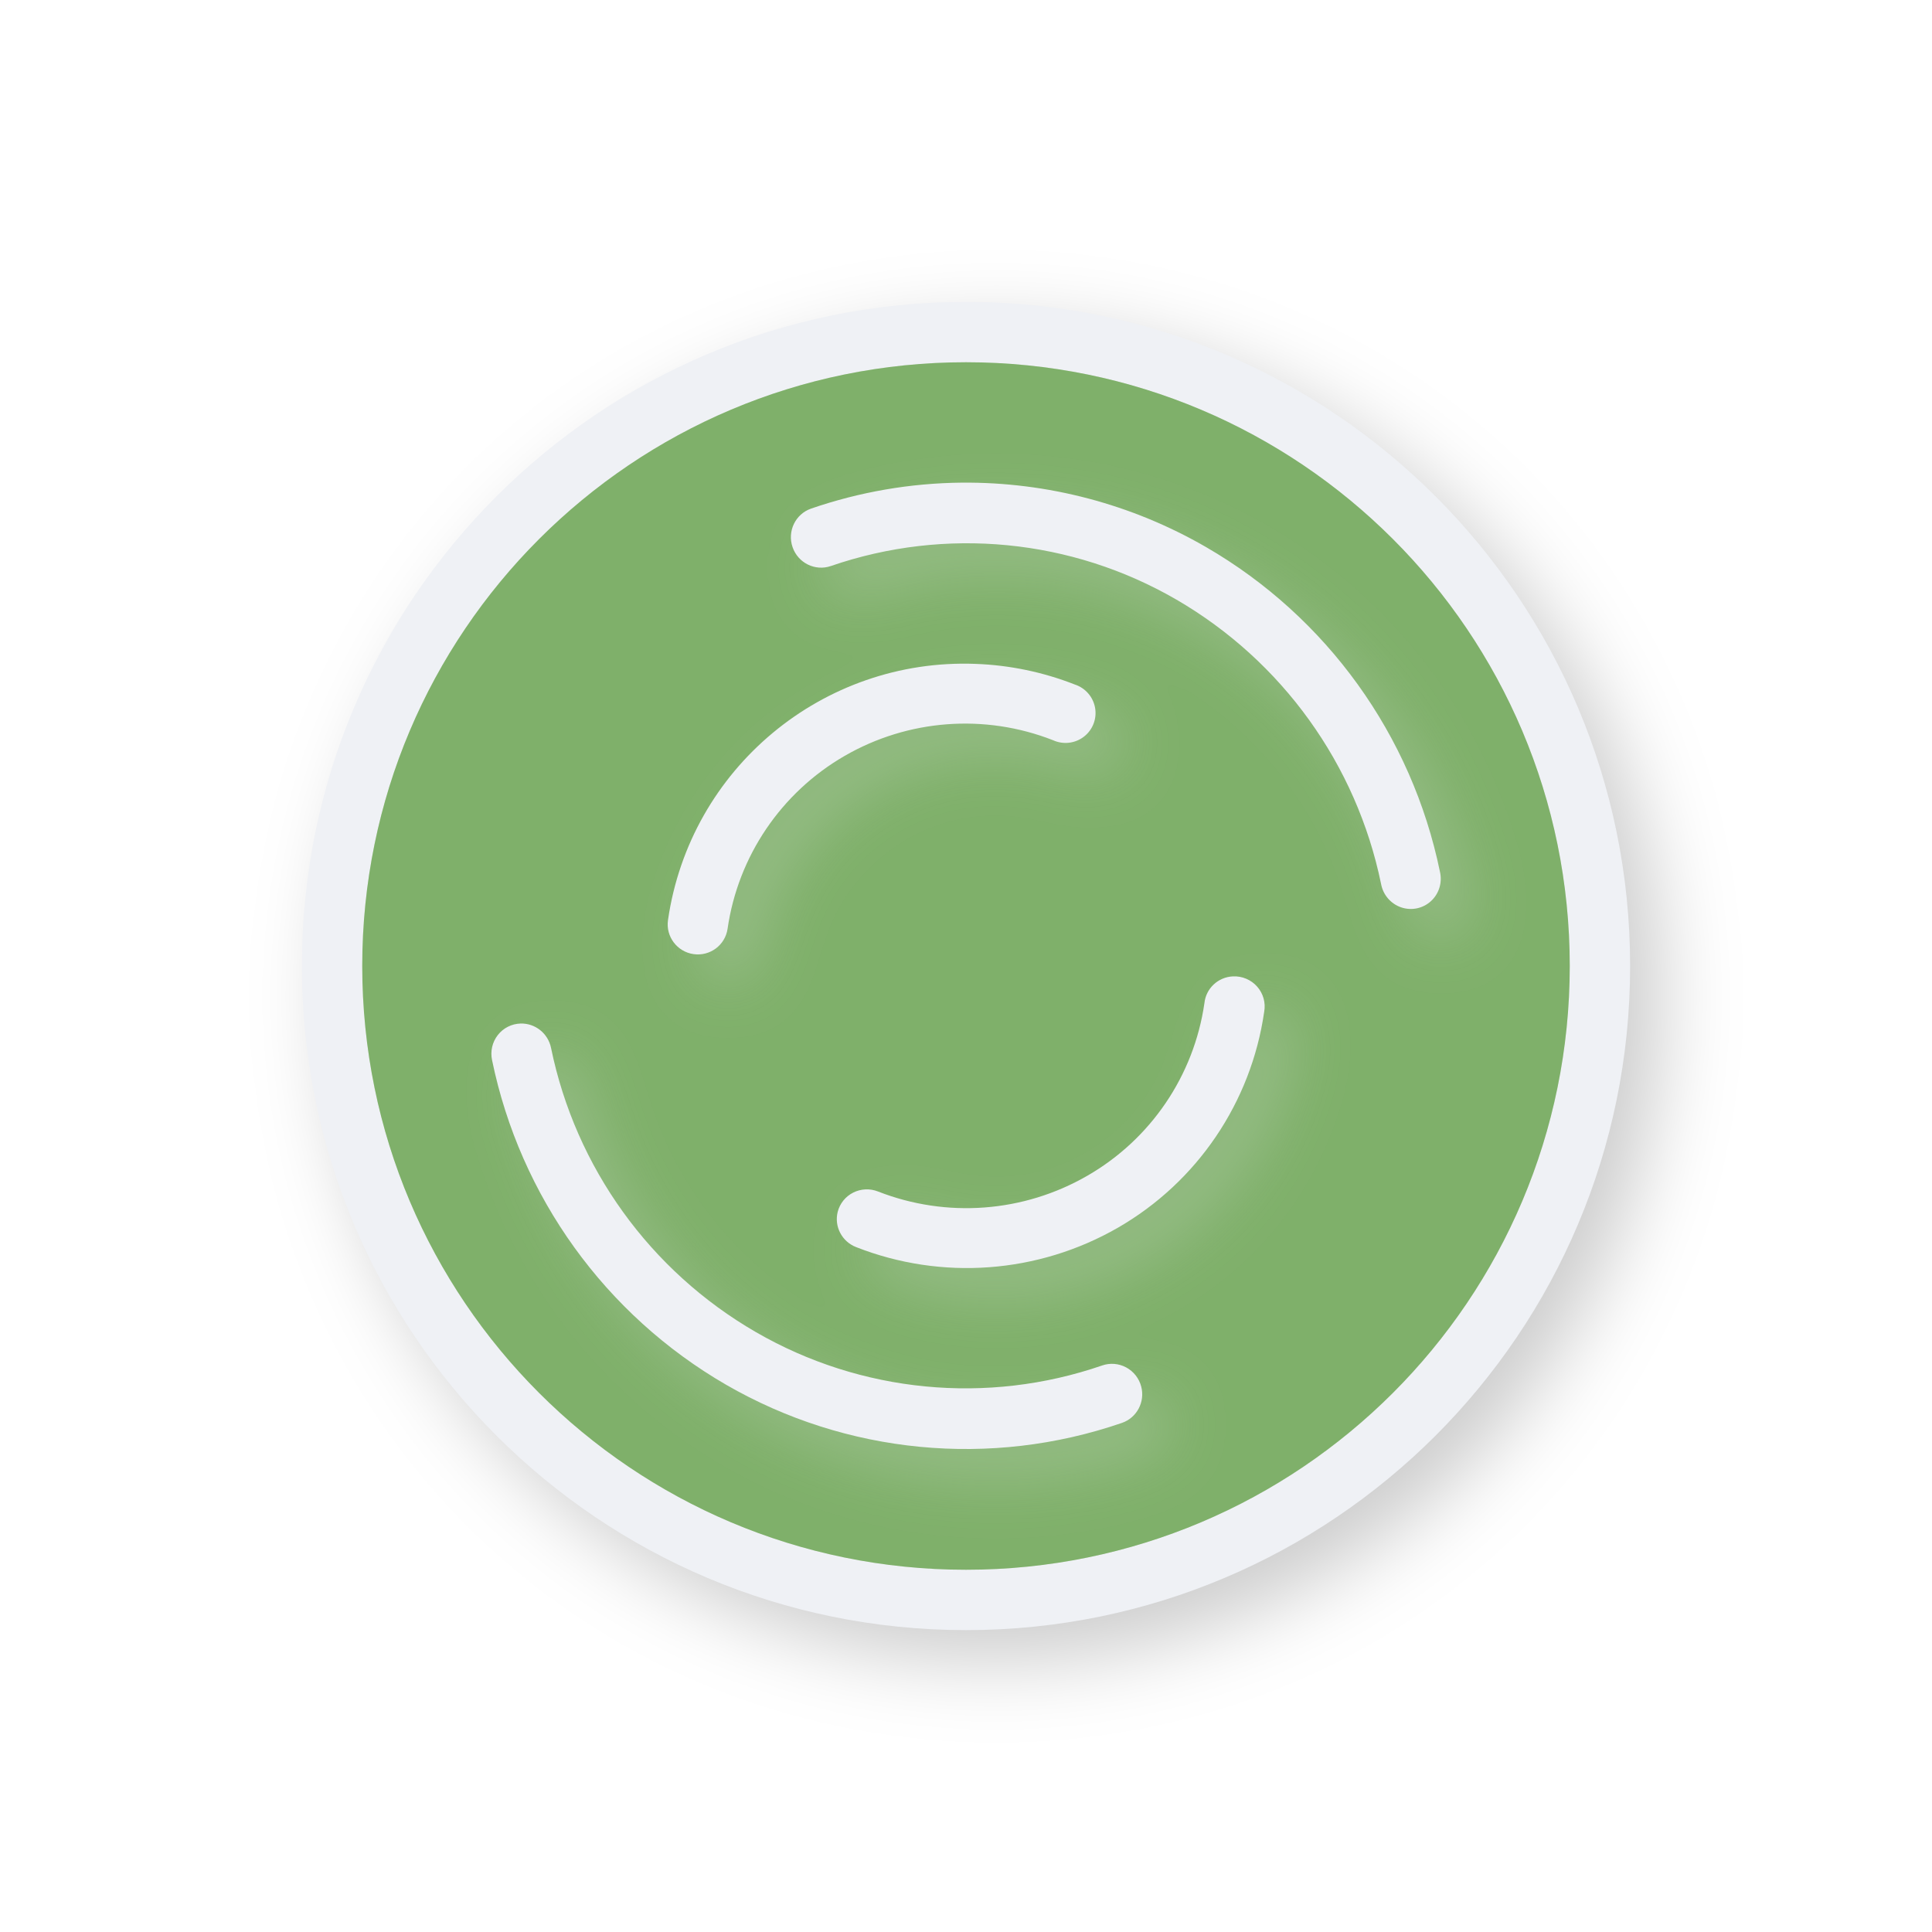
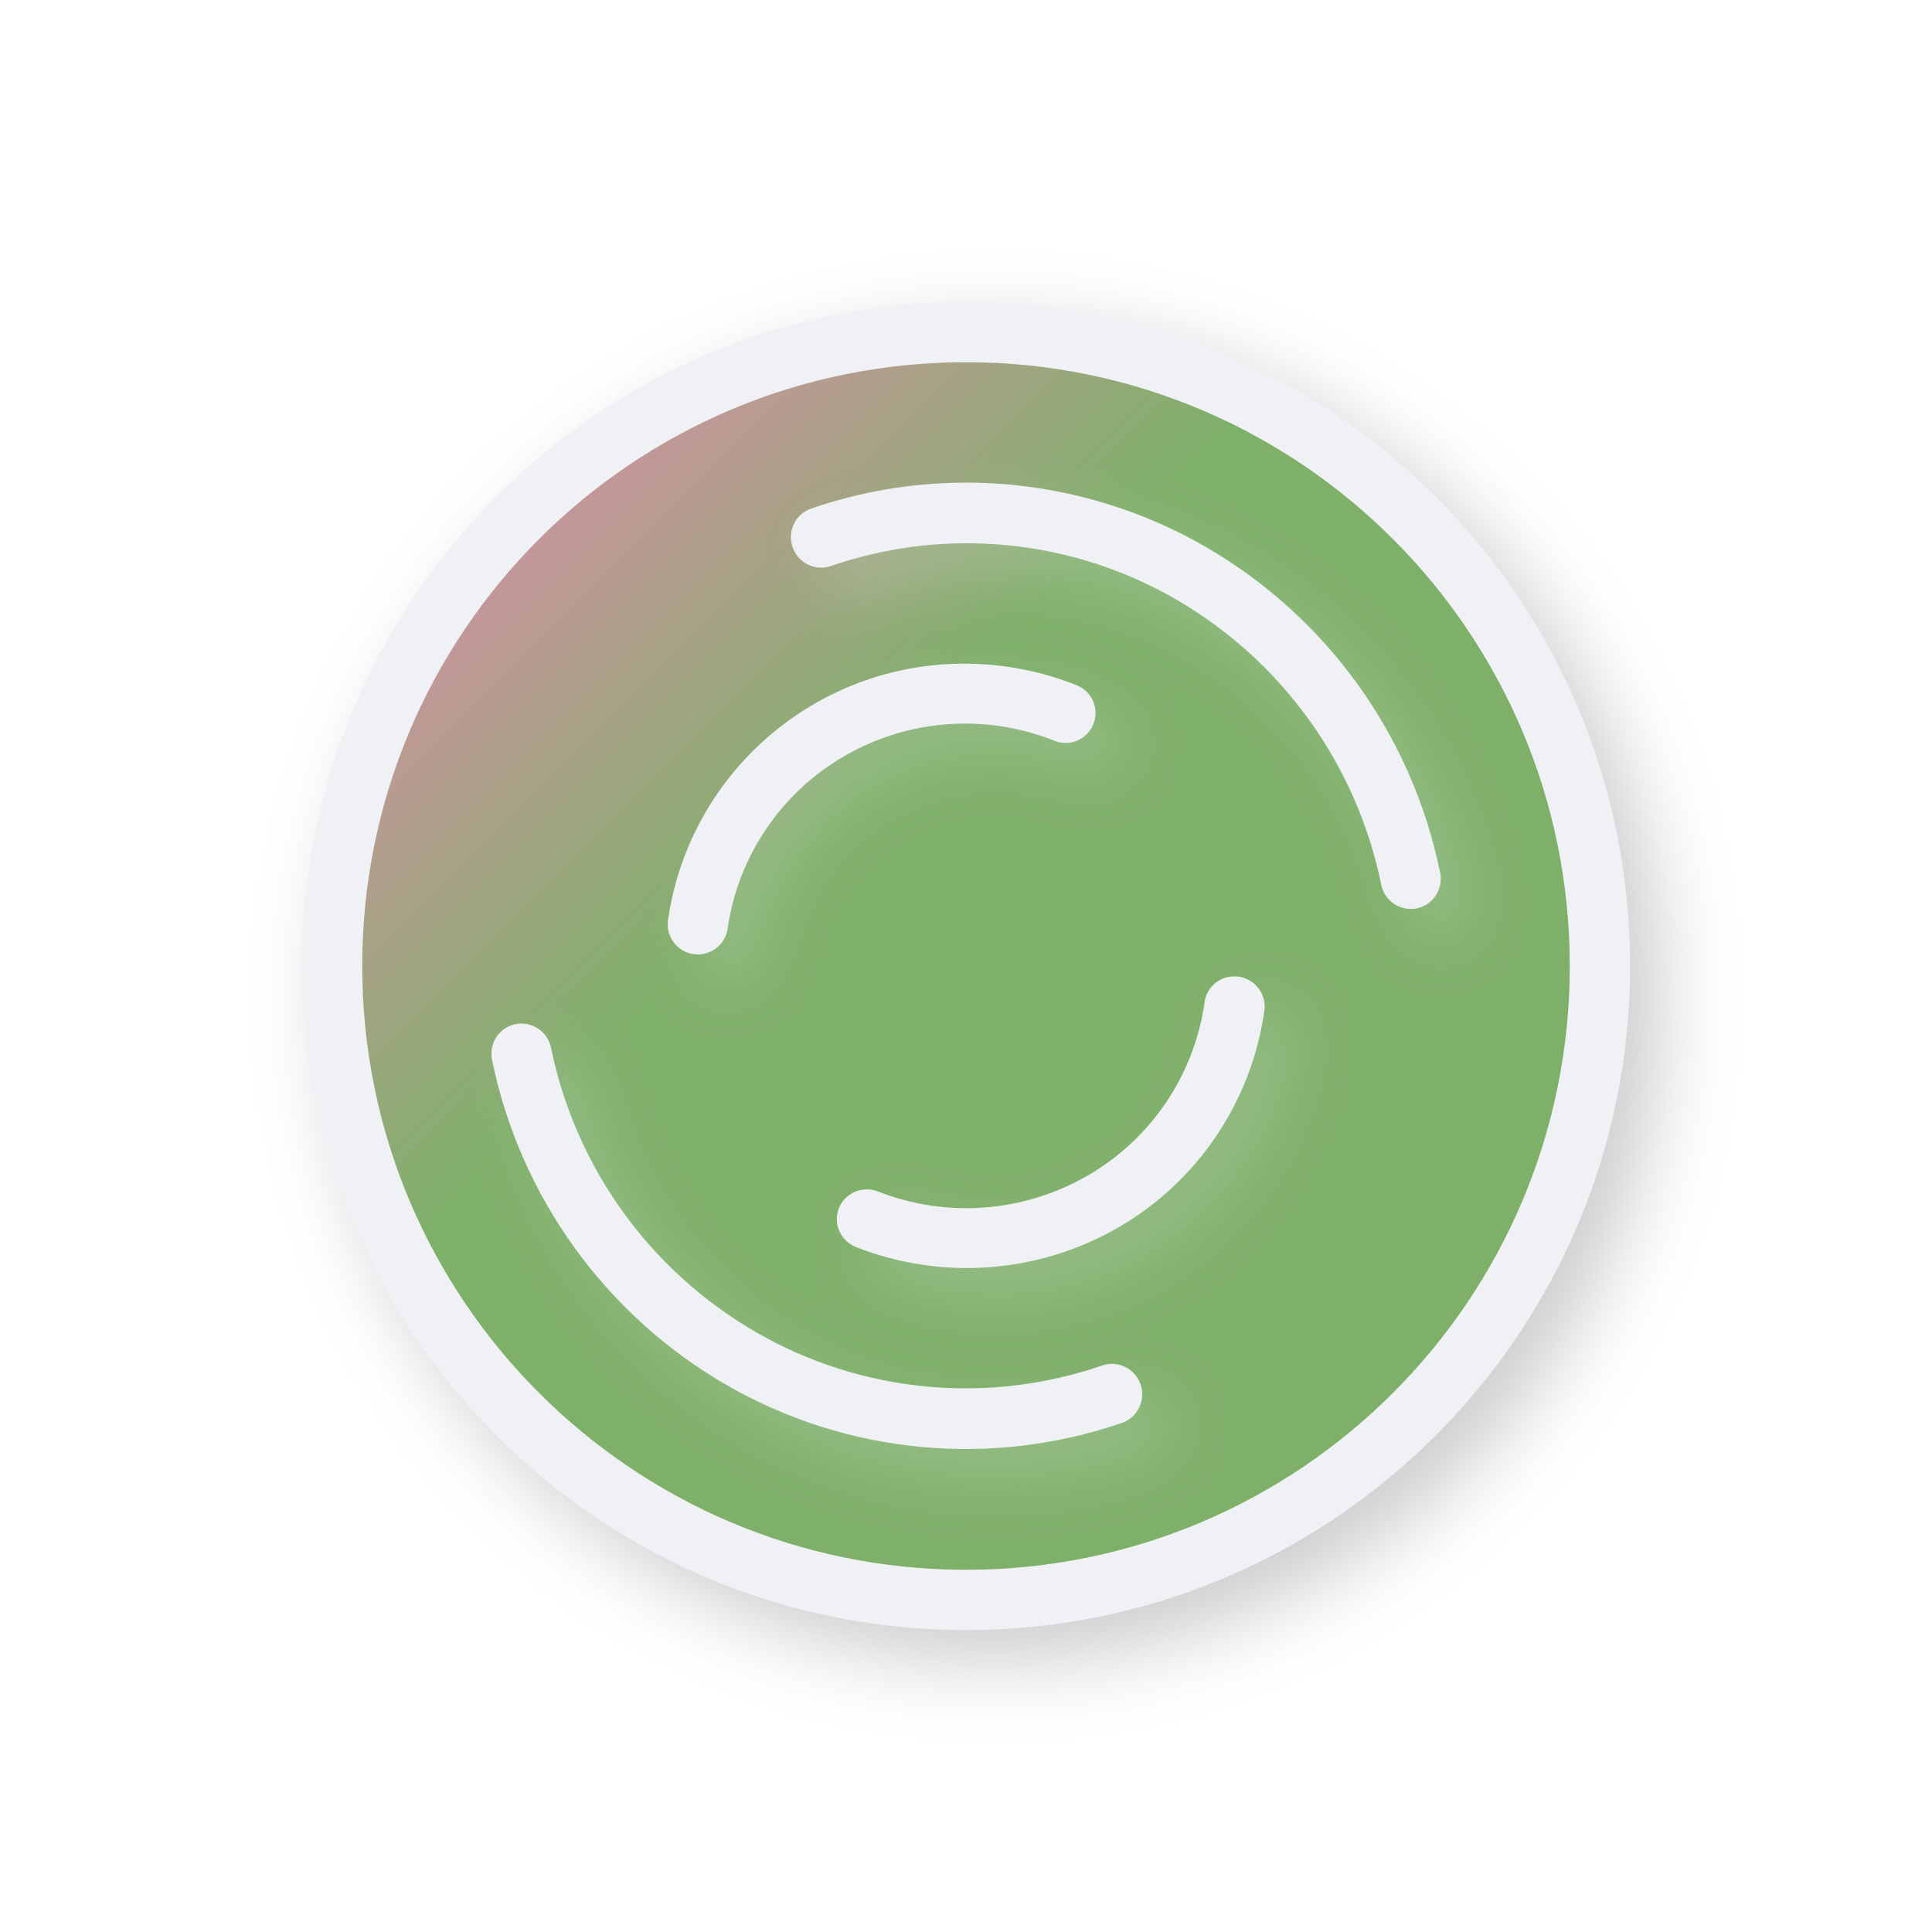
<svg xmlns="http://www.w3.org/2000/svg" width="32" height="32">
+   <defs>
+     <linearGradient id="pinkTip" gradientUnits="userSpaceOnUse" x1="2" y1="2" x2="20" y2="20">
+       <stop offset="0" stop-color="#d98fa8" />
+       <stop offset="0.3" stop-color="#d98fa8" />
+       <stop offset="0.65" stop-color="#7fb06a" />
+     </linearGradient>
+   </defs>
  <defs>
    <filter id="b" width="1.145" height="1.143" x="-.073" y="-.071" style="color-interpolation-filters:sRGB">
      <feGaussianBlur stdDeviation=".476" />
    </filter>
    <filter id="a" width="1.144" height="1.144" x="-.072" y="-.072" style="color-interpolation-filters:sRGB">
      <feGaussianBlur stdDeviation=".66" />
    </filter>
  </defs>
  <circle cx="16.5" cy="16.5" r="11" style="opacity:.2;fill:#000;fill-opacity:1;stroke:none;stroke-width:2.2;stroke-linecap:round;stroke-linejoin:round;stroke-miterlimit:4;stroke-dasharray:none;stroke-opacity:1;filter:url(#a)" />
  <circle cx="16" cy="16" r="11" style="opacity:1;fill:#eff1f5;fill-opacity:1;stroke:none;stroke-width:2.2;stroke-linecap:round;stroke-linejoin:round;stroke-miterlimit:4;stroke-dasharray:none;stroke-opacity:1" />
-   <circle cx="16" cy="16" r="10" style="opacity:1;fill:#7fb06a;fill-opacity:1;stroke:none;stroke-width:2;stroke-linecap:round;stroke-linejoin:round;stroke-miterlimit:4;stroke-dasharray:none;stroke-opacity:1" />
-   <path d="M26 16a10 10 0 0 1-10 10A10 10 0 0 1 6 16 10 10 0 0 1 16 6a10 10 0 0 1 10 10" style="opacity:.2;fill:#7fb06a;fill-opacity:1;stroke:none;stroke-width:3.636;stroke-linecap:round;stroke-linejoin:round;stroke-miterlimit:4;stroke-dasharray:none;stroke-opacity:1" />
+   <circle cx="16" cy="16" r="10" style="opacity:1;fill:url(#pinkTip);fill-opacity:1;stroke:none;stroke-width:2;stroke-linecap:round;stroke-linejoin:round;stroke-miterlimit:4;stroke-dasharray:none;stroke-opacity:1" />
+   <path d="M26 16a10 10 0 0 1-10 10A10 10 0 0 1 6 16 10 10 0 0 1 16 6a10 10 0 0 1 10 10" style="opacity:.2;fill:url(#pinkTip);fill-opacity:1;stroke:none;stroke-width:3.636;stroke-linecap:round;stroke-linejoin:round;stroke-miterlimit:4;stroke-dasharray:none;stroke-opacity:1" />
  <path d="M16.43 8.494a7.9 7.9 0 0 0-2.497.43.503.498 75 1 0 .328.951 6.92 6.92 0 0 1 5.725.557 7.1 7.1 0 0 1 3.389 4.709.503.498 75 1 0 .974-.201 8.1 8.1 0 0 0-3.873-5.377 7.95 7.95 0 0 0-4.047-1.069m.23 3.002a4.957 4.957 0 0 0-5.096 4.244.498.496 15 1 0 .986.143 3.96 3.96 0 0 1 1.938-2.861 3.99 3.99 0 0 1 3.453-.262.498.496 15 1 0 .361-.922 5 5 0 0 0-1.642-.342m4.261 5.176a.5.496 15 0 0-.472.443 3.95 3.95 0 0 1-1.942 2.86 4.01 4.01 0 0 1-3.464.26.5.496 15 0 0-.668.337.5.496 15 0 0 .304.584 5.02 5.02 0 0 0 4.334-.32 4.94 4.94 0 0 0 2.426-3.578.5.496 15 0 0-.518-.586m-11.8.781a.503.499 75 0 0-.471.606 8.1 8.1 0 0 0 3.877 5.377 7.94 7.94 0 0 0 6.555.633.503.499 75 0 0 .32-.604.503.499 75 0 0-.649-.348 6.94 6.94 0 0 1-5.734-.552 7.08 7.08 0 0 1-3.392-4.707.503.499 75 0 0-.506-.405" style="color:#000;font-style:normal;font-variant:normal;font-weight:400;font-stretch:normal;font-size:medium;line-height:normal;font-family:sans-serif;font-variant-ligatures:normal;font-variant-position:normal;font-variant-caps:normal;font-variant-numeric:normal;font-variant-alternates:normal;font-feature-settings:normal;text-indent:0;text-align:start;text-decoration:none;text-decoration-line:none;text-decoration-style:solid;text-decoration-color:#000;letter-spacing:normal;word-spacing:normal;text-transform:none;writing-mode:lr-tb;direction:ltr;text-orientation:mixed;dominant-baseline:auto;baseline-shift:baseline;text-anchor:start;white-space:normal;shape-padding:0;clip-rule:nonzero;display:inline;overflow:visible;visibility:visible;opacity:.2;isolation:auto;mix-blend-mode:normal;color-interpolation:sRGB;color-interpolation-filters:linearRGB;solid-color:#000;solid-opacity:1;vector-effect:none;fill:#eff1f5;fill-opacity:1;fill-rule:nonzero;stroke:none;stroke-width:1.001;stroke-linecap:round;stroke-linejoin:round;stroke-miterlimit:4;stroke-dasharray:none;stroke-dashoffset:0;stroke-opacity:1;color-rendering:auto;image-rendering:auto;shape-rendering:auto;text-rendering:auto;enable-background:accumulate;filter:url(#b)" />
  <path d="M15.93 7.994a7.9 7.9 0 0 0-2.496.43.503.498 75 1 0 .328.951 6.92 6.92 0 0 1 5.724.557 7.1 7.1 0 0 1 3.389 4.709.503.498 75 1 0 .975-.202 8.1 8.1 0 0 0-3.873-5.377 7.95 7.95 0 0 0-4.047-1.068m.23 3.002a4.957 4.957 0 0 0-5.096 4.244.498.496 15 1 0 .987.143 3.96 3.96 0 0 1 1.937-2.862 3.99 3.99 0 0 1 3.453-.261.498.496 15 1 0 .362-.922 5 5 0 0 0-1.643-.342m4.262 5.176a.5.496 15 0 0-.473.443 3.95 3.95 0 0 1-1.941 2.86 4.01 4.01 0 0 1-3.465.26.5.496 15 0 0-.668.337.5.496 15 0 0 .305.584 5.02 5.02 0 0 0 4.334-.32 4.94 4.94 0 0 0 2.425-3.578.5.496 15 0 0-.517-.586m-11.8.781a.503.499 75 0 0-.472.606 8.1 8.1 0 0 0 3.877 5.377 7.94 7.94 0 0 0 6.555.632.503.499 75 0 0 .32-.603.503.499 75 0 0-.648-.348 6.94 6.94 0 0 1-5.734-.553 7.08 7.08 0 0 1-3.393-4.707.503.499 75 0 0-.506-.404" style="color:#000;font-style:normal;font-variant:normal;font-weight:400;font-stretch:normal;font-size:medium;line-height:normal;font-family:sans-serif;font-variant-ligatures:normal;font-variant-position:normal;font-variant-caps:normal;font-variant-numeric:normal;font-variant-alternates:normal;font-feature-settings:normal;text-indent:0;text-align:start;text-decoration:none;text-decoration-line:none;text-decoration-style:solid;text-decoration-color:#000;letter-spacing:normal;word-spacing:normal;text-transform:none;writing-mode:lr-tb;direction:ltr;text-orientation:mixed;dominant-baseline:auto;baseline-shift:baseline;text-anchor:start;white-space:normal;shape-padding:0;clip-rule:nonzero;display:inline;overflow:visible;visibility:visible;opacity:1;isolation:auto;mix-blend-mode:normal;color-interpolation:sRGB;color-interpolation-filters:linearRGB;solid-color:#000;solid-opacity:1;vector-effect:none;fill:#eff1f5;fill-opacity:1;fill-rule:nonzero;stroke:none;stroke-width:1.001;stroke-linecap:round;stroke-linejoin:round;stroke-miterlimit:4;stroke-dasharray:none;stroke-dashoffset:0;stroke-opacity:1;color-rendering:auto;image-rendering:auto;shape-rendering:auto;text-rendering:auto;enable-background:accumulate" />
  <path id="hotspot" d="m 16.499,15.5 v 1 h -1 v -1 z" display="none" fill="#333333" stroke-width="1.076" />
</svg>
